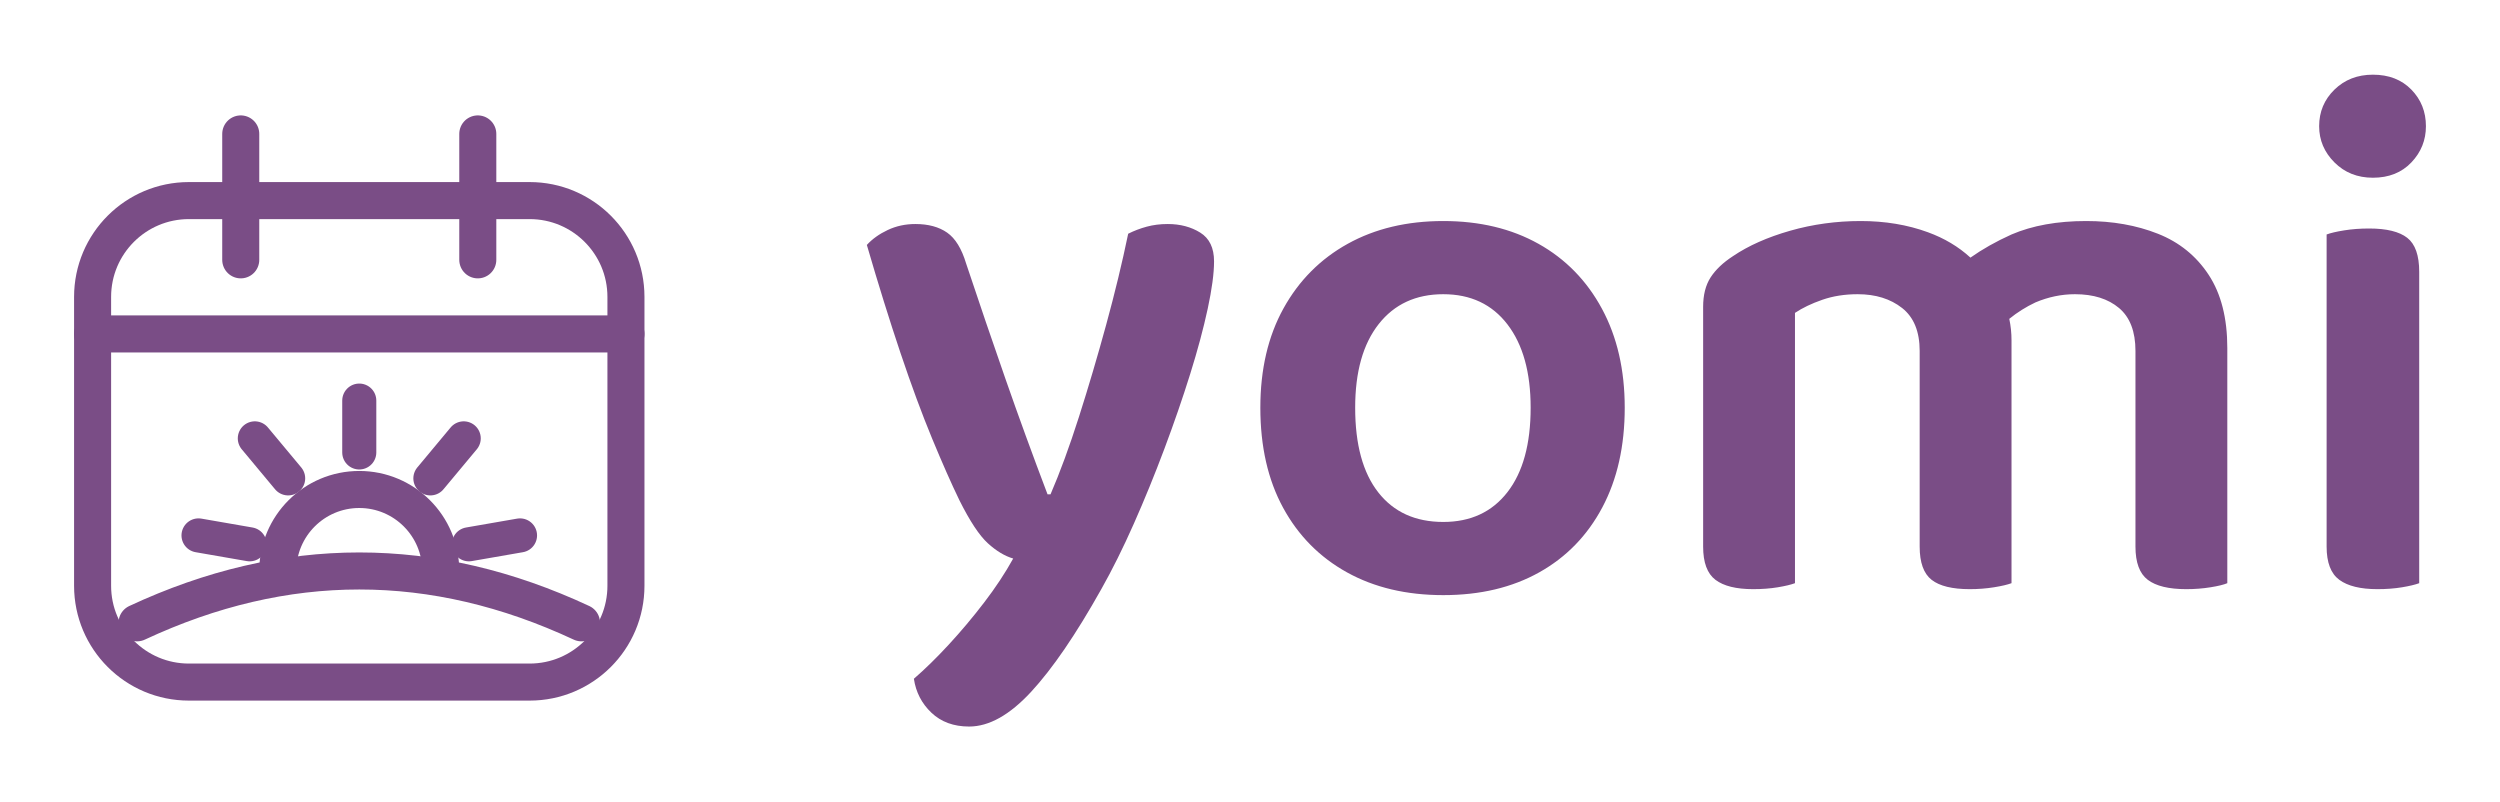
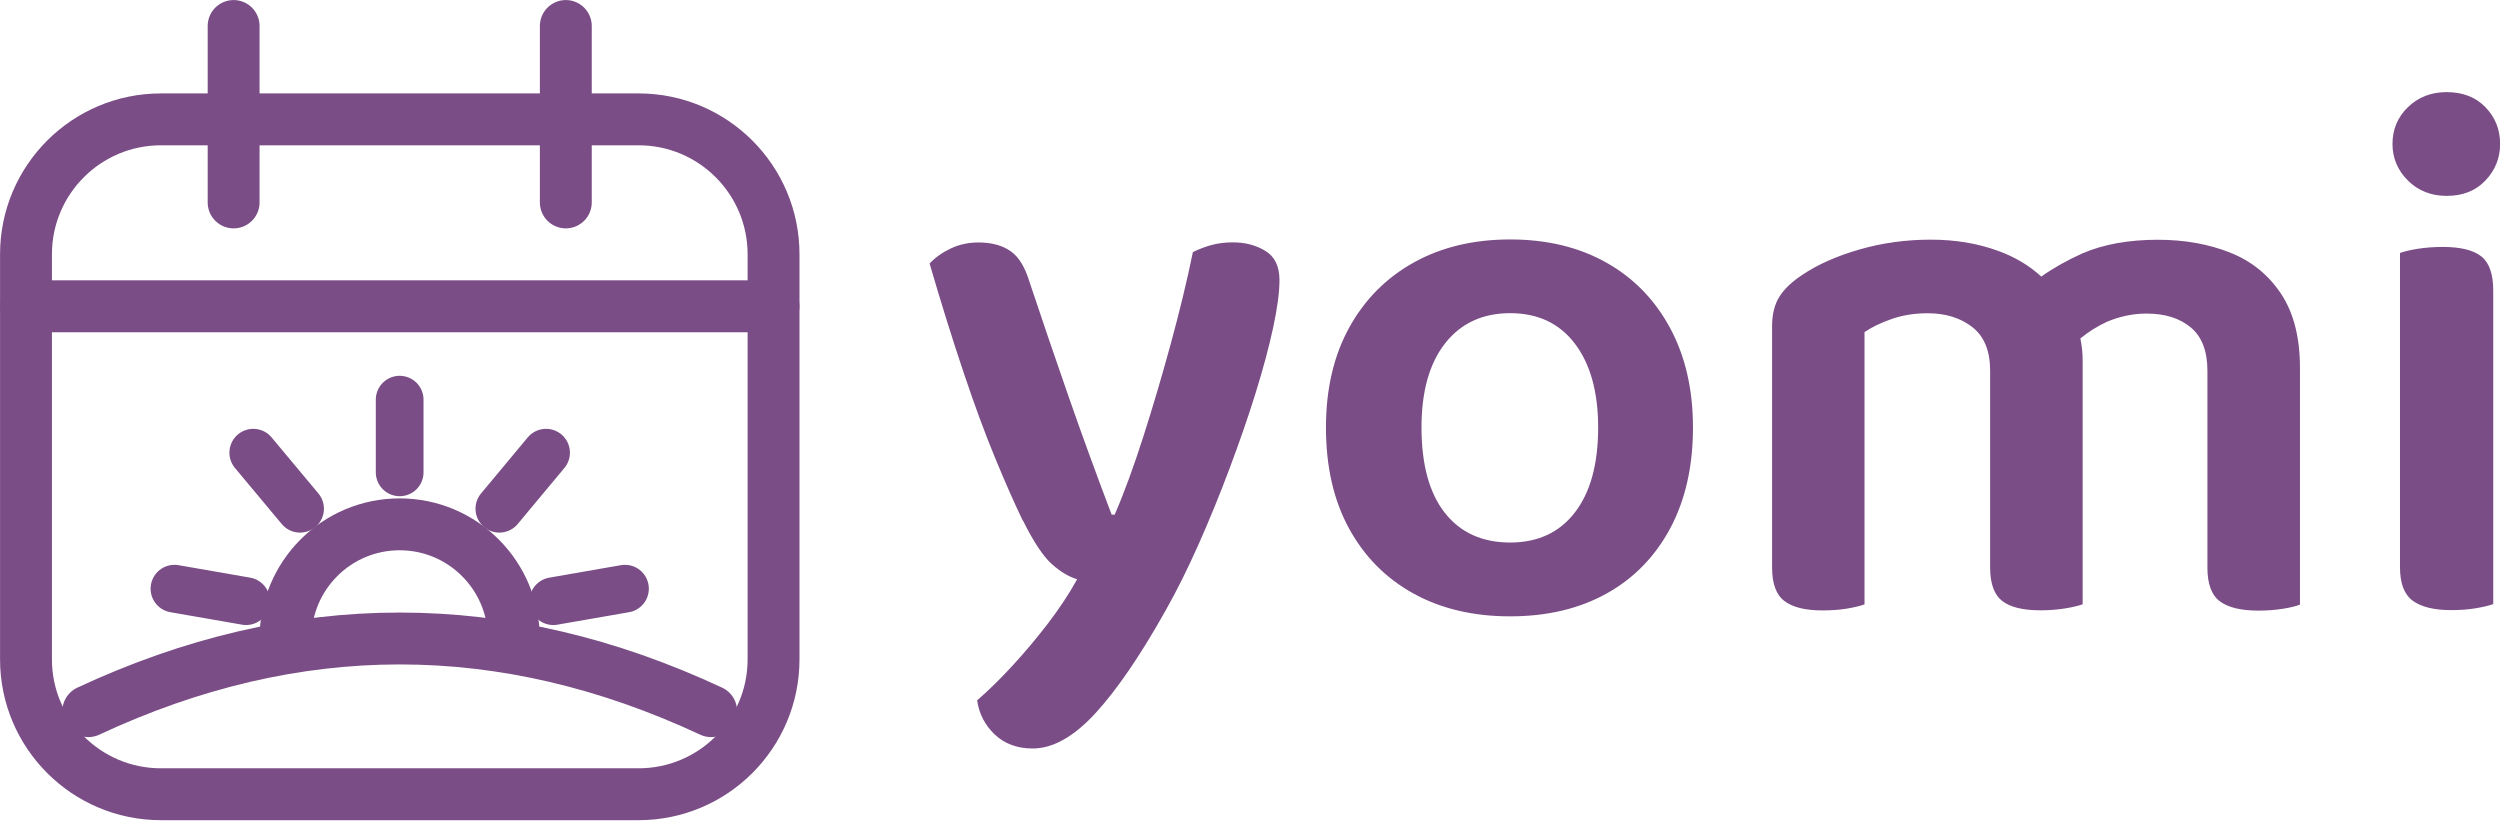
- <svg xmlns="http://www.w3.org/2000/svg" viewBox="11.50 6.00 337.49 108.00" width="337" height="108">
-   <g fill="none" stroke="#7a4d86" stroke-width="5" stroke-linecap="round" stroke-linejoin="round">
-     <line x1="44" y1="24" x2="44" y2="41" />
-     <line x1="76" y1="24" x2="76" y2="41" />
-     <rect x="24" y="33" width="72" height="65" rx="13" />
-     <line x1="24" y1="51" x2="96" y2="51" />
-     <g stroke-width="4.60">
-       <line x1="60" y1="67" x2="60" y2="60" />
-       <line x1="69.6" y1="70.5" x2="74.1" y2="65.1" />
-       <line x1="50.4" y1="70.5" x2="45.9" y2="65.1" />
-       <line x1="74.8" y1="79.4" x2="81.7" y2="78.2" />
-       <line x1="45.2" y1="79.4" x2="38.3" y2="78.2" />
+ <svg xmlns="http://www.w3.org/2000/svg" id="Layer_1" data-name="Layer 1" viewBox="0 0 240.45 78.89">
+   <defs>
+     <style>
+       .cls-1 {
+         stroke-width: 4.59px;
+       }
+ 
+       .cls-1, .cls-2 {
+         fill: none;
+         stroke: #7a4d86;
+         stroke-linecap: round;
+         stroke-linejoin: round;
+       }
+ 
+       .cls-2 {
+         stroke-width: 4.99px;
+       }
+ 
+       .cls-3 {
+         fill: #7a4d86;
+       }
+     </style>
+   </defs>
+   <g>
+     <line class="cls-2" x1="22.47" y1="2.5" x2="22.47" y2="19.47" />
+     <line class="cls-2" x1="54.42" y1="2.5" x2="54.42" y2="19.47" />
+     <rect class="cls-2" x="2.5" y="11.48" width="71.9" height="64.91" rx="12.98" ry="12.98" />
+     <line class="cls-2" x1="2.5" y1="29.46" x2="74.39" y2="29.46" />
+     <g>
+       <line class="cls-1" x1="38.44" y1="45.43" x2="38.44" y2="38.44" />
+       <line class="cls-1" x1="48.03" y1="48.93" x2="52.52" y2="43.54" />
+       <line class="cls-1" x1="28.86" y1="48.93" x2="24.36" y2="43.54" />
+       <line class="cls-1" x1="53.22" y1="57.82" x2="60.11" y2="56.62" />
+       <line class="cls-1" x1="23.67" y1="57.82" x2="16.78" y2="56.62" />
    </g>
-     <path d="M49 83 A11 11 0 0 1 71 83" />
-     <path d="M30 90 Q60 76 90 90" />
+     <path class="cls-2" d="M27.46,61.41c0-6.07,4.92-10.98,10.98-10.98s10.98,4.92,10.98,10.98" />
+     <path class="cls-2" d="M8.49,68.4c19.97-9.32,39.94-9.32,59.91,0" />
  </g>
-   <g transform="translate(126.00 84.85) scale(1.008)">
-     <path d="M14.90-11.30L14.90-11.30Q13.30-14.60 11.25-19.55Q9.20-24.50 7-31.05Q4.80-37.60 2.50-45.50L2.50-45.50Q3.60-46.70 5.30-47.50Q7-48.30 9-48.30L9-48.30Q11.60-48.30 13.25-47.15Q14.90-46 15.80-43L15.80-43Q18.40-35.20 21.05-27.60Q23.70-20 26.70-12.10L26.70-12.10L27.10-12.10Q29-16.50 30.90-22.45Q32.80-28.40 34.55-34.80Q36.30-41.20 37.50-47L37.50-47Q38.70-47.60 40-47.95Q41.30-48.30 42.80-48.30L42.80-48.30Q45.30-48.30 47.15-47.15Q49-46 49-43.30L49-43.30Q49-40.90 48.15-36.95Q47.30-33 45.80-28.20Q44.30-23.40 42.35-18.20Q40.40-13 38.25-8.15Q36.10-3.30 33.90 0.60L33.90 0.60Q28.80 9.70 24.50 14.35Q20.20 19 16.20 19L16.20 19Q13.10 19 11.15 17.15Q9.20 15.30 8.80 12.60L8.80 12.60Q11 10.70 13.45 8.05Q15.90 5.40 18.20 2.40Q20.50-0.60 22.10-3.50L22.10-3.50Q20.40-4 18.70-5.55Q17-7.10 14.90-11.30ZM104-23.70L104-23.70Q104-16 101-10.35Q98-4.70 92.55-1.65Q87.10 1.40 79.70 1.40L79.70 1.40Q72.30 1.40 66.80-1.65Q61.30-4.70 58.25-10.30Q55.20-15.90 55.20-23.70L55.20-23.70Q55.20-31.40 58.30-37Q61.40-42.60 66.90-45.65Q72.40-48.70 79.70-48.70L79.70-48.70Q87-48.70 92.45-45.65Q97.90-42.60 100.95-36.95Q104-31.30 104-23.70ZM79.70-38.90L79.70-38.90Q74.20-38.90 71.05-34.90Q67.90-30.90 67.90-23.70L67.90-23.70Q67.90-16.30 71-12.35Q74.10-8.40 79.70-8.40L79.70-8.40Q85.20-8.40 88.30-12.40Q91.40-16.40 91.40-23.70L91.40-23.70Q91.40-30.80 88.30-34.85Q85.20-38.90 79.70-38.90ZM155.80-32.70L155.80-32.70L155.80-0.20Q155 0.10 153.45 0.35Q151.90 0.60 150.20 0.60L150.20 0.60Q146.70 0.60 145.10-0.65Q143.50-1.90 143.50-5.10L143.50-5.10L143.50-31.30Q143.50-35.20 141.15-37.05Q138.80-38.90 135.20-38.90L135.20-38.90Q132.60-38.90 130.45-38.15Q128.30-37.40 126.80-36.40L126.80-36.40L126.80-0.20Q126.00 0.10 124.50 0.35Q123.00 0.60 121.20 0.60L121.20 0.60Q117.80 0.60 116.15-0.65Q114.50-1.90 114.50-5.10L114.50-5.10L114.50-26.10L114.50-37.20Q114.50-39.60 115.50-41.15Q116.50-42.70 118.50-44L118.50-44Q121.60-46.10 126.15-47.40Q130.70-48.70 135.60-48.70L135.60-48.70Q140.50-48.70 144.60-47.20L144.60-47.20Q147.90-46 150.30-43.80L150.30-43.80Q152.70-45.50 155.80-46.90L155.80-46.90Q160-48.70 165.80-48.70L165.80-48.70Q171.10-48.70 175.40-47Q179.70-45.30 182.20-41.50Q184.70-37.70 184.70-31.70L184.70-31.70L184.70-0.20Q184 0.10 182.45 0.35Q180.90 0.60 179.20 0.60L179.20 0.60Q175.70 0.60 174.05-0.65Q172.40-1.90 172.40-5.10L172.40-5.10L172.40-31.30Q172.40-35.20 170.20-37.05Q168-38.90 164.30-38.90L164.30-38.90Q161.60-38.90 159-37.80L159-37.80Q157.10-36.90 155.50-35.60L155.50-35.60Q155.80-34.20 155.80-32.70ZM198.00-5.10L198.00-26.40L198.00-46.90Q198.80-47.20 200.35-47.45Q201.90-47.70 203.70-47.70L203.70-47.70Q207.20-47.70 208.80-46.45Q210.40-45.20 210.40-41.90L210.40-41.90L210.40-0.20Q209.60 0.10 208.10 0.35Q206.60 0.60 204.80 0.60L204.80 0.60Q201.40 0.60 199.70-0.65Q198.00-1.90 198.00-5.10L198.00-5.10ZM197.00-61.40L197.00-61.40Q197.00-64.30 199.05-66.30Q201.10-68.30 204.20-68.30L204.20-68.30Q207.40-68.30 209.35-66.30Q211.30-64.30 211.30-61.40L211.30-61.40Q211.30-58.60 209.35-56.55Q207.40-54.50 204.20-54.50L204.20-54.50Q201.10-54.50 199.05-56.55Q197.00-58.60 197.00-61.40Z" fill="#7a4d86" />
-   </g>
+   <path class="cls-3" d="M98.38,50.09h0c-.77-1.59-1.65-3.58-2.64-5.97-.99-2.39-2.01-5.16-3.07-8.32-1.06-3.16-2.15-6.64-3.26-10.45h0c.53-.58,1.21-1.06,2.03-1.45.82-.39,1.71-.58,2.68-.58h0c1.25,0,2.28.28,3.07.83.8.55,1.41,1.56,1.84,3h0c1.25,3.76,2.52,7.47,3.8,11.14s2.64,7.4,4.09,11.21h.29c.92-2.12,1.83-4.62,2.75-7.49.92-2.87,1.8-5.85,2.64-8.93.84-3.09,1.56-6.03,2.13-8.83h0c.58-.29,1.18-.52,1.81-.69.63-.17,1.3-.25,2.03-.25h0c1.21,0,2.25.28,3.15.83.89.55,1.34,1.48,1.34,2.79h0c0,1.16-.2,2.69-.61,4.59-.41,1.9-.98,4.01-1.7,6.33-.72,2.31-1.56,4.73-2.5,7.23-.94,2.51-1.93,4.93-2.97,7.27-1.04,2.34-2.09,4.45-3.15,6.33h0c-2.46,4.39-4.73,7.7-6.8,9.95-2.07,2.24-4.08,3.36-6,3.36h0c-1.49,0-2.71-.45-3.65-1.34-.94-.89-1.51-1.99-1.7-3.29h0c1.06-.92,2.18-2.01,3.36-3.29,1.18-1.28,2.33-2.64,3.44-4.09,1.11-1.45,2.05-2.87,2.82-4.27h0c-.82-.24-1.64-.74-2.46-1.48s-1.74-2.13-2.75-4.16ZM162.83,41.12h0c0,3.71-.72,6.93-2.17,9.66-1.45,2.72-3.48,4.82-6.11,6.29-2.63,1.47-5.73,2.21-9.3,2.21h0c-3.57,0-6.68-.74-9.33-2.21-2.65-1.47-4.71-3.56-6.18-6.26-1.47-2.7-2.21-5.93-2.21-9.69h0c0-3.71.75-6.92,2.24-9.62,1.49-2.7,3.57-4.79,6.22-6.26,2.65-1.47,5.74-2.21,9.26-2.21h0c3.52,0,6.59.74,9.22,2.21,2.63,1.47,4.68,3.57,6.15,6.29,1.47,2.72,2.21,5.92,2.21,9.58ZM145.26,30.12h0c-2.65,0-4.74.96-6.26,2.89s-2.28,4.63-2.28,8.1h0c0,3.57.75,6.31,2.24,8.21,1.49,1.9,3.59,2.86,6.29,2.86h0c2.65,0,4.73-.96,6.22-2.89,1.49-1.93,2.24-4.65,2.24-8.17h0c0-3.42-.75-6.11-2.24-8.07s-3.57-2.93-6.22-2.93ZM200.31,34.61h0v23.51c-.39.14-.95.28-1.7.4-.75.12-1.53.18-2.35.18h0c-1.69,0-2.92-.3-3.69-.9-.77-.6-1.16-1.68-1.16-3.22h0v-18.95c0-1.88-.57-3.27-1.7-4.16-1.13-.89-2.57-1.34-4.3-1.34h0c-1.25,0-2.4.18-3.44.54-1.04.36-1.92.78-2.64,1.27h0v26.19c-.39.14-.94.28-1.66.4-.72.12-1.52.18-2.39.18h0c-1.64,0-2.86-.3-3.65-.9-.8-.6-1.19-1.68-1.19-3.22h0v-23.22c0-1.16.24-2.11.72-2.86.48-.75,1.21-1.43,2.17-2.06h0c1.49-1.01,3.34-1.83,5.53-2.46s4.47-.94,6.84-.94h0c2.36,0,4.53.36,6.51,1.09h0c1.59.58,2.97,1.4,4.12,2.46h0c1.16-.82,2.48-1.57,3.98-2.24h0c2.03-.87,4.44-1.3,7.23-1.3h0c2.56,0,4.87.41,6.94,1.23s3.71,2.15,4.92,3.98c1.21,1.83,1.81,4.2,1.81,7.09h0v22.79c-.34.14-.88.28-1.63.4-.75.12-1.53.18-2.35.18h0c-1.69,0-2.93-.3-3.73-.9-.8-.6-1.19-1.68-1.19-3.22h0v-18.95c0-1.88-.53-3.27-1.59-4.16-1.06-.89-2.48-1.34-4.27-1.34h0c-1.3,0-2.58.27-3.83.8h0c-.92.43-1.76.96-2.53,1.59h0c.14.68.22,1.37.22,2.1ZM230.83,54.57v-30.24c.39-.14.95-.28,1.7-.4.75-.12,1.56-.18,2.42-.18h0c1.69,0,2.92.3,3.69.9.77.6,1.16,1.7,1.16,3.29h0v30.16c-.39.14-.94.28-1.66.4-.72.12-1.52.18-2.39.18h0c-1.64,0-2.87-.3-3.69-.9-.82-.6-1.23-1.68-1.23-3.22h0ZM230.11,13.85h0c0-1.4.49-2.58,1.48-3.54s2.23-1.45,3.73-1.45h0c1.54,0,2.79.48,3.73,1.45s1.41,2.15,1.41,3.54h0c0,1.35-.47,2.52-1.41,3.51-.94.99-2.18,1.48-3.73,1.48h0c-1.49,0-2.74-.49-3.73-1.48-.99-.99-1.48-2.16-1.48-3.51Z" />
</svg>
